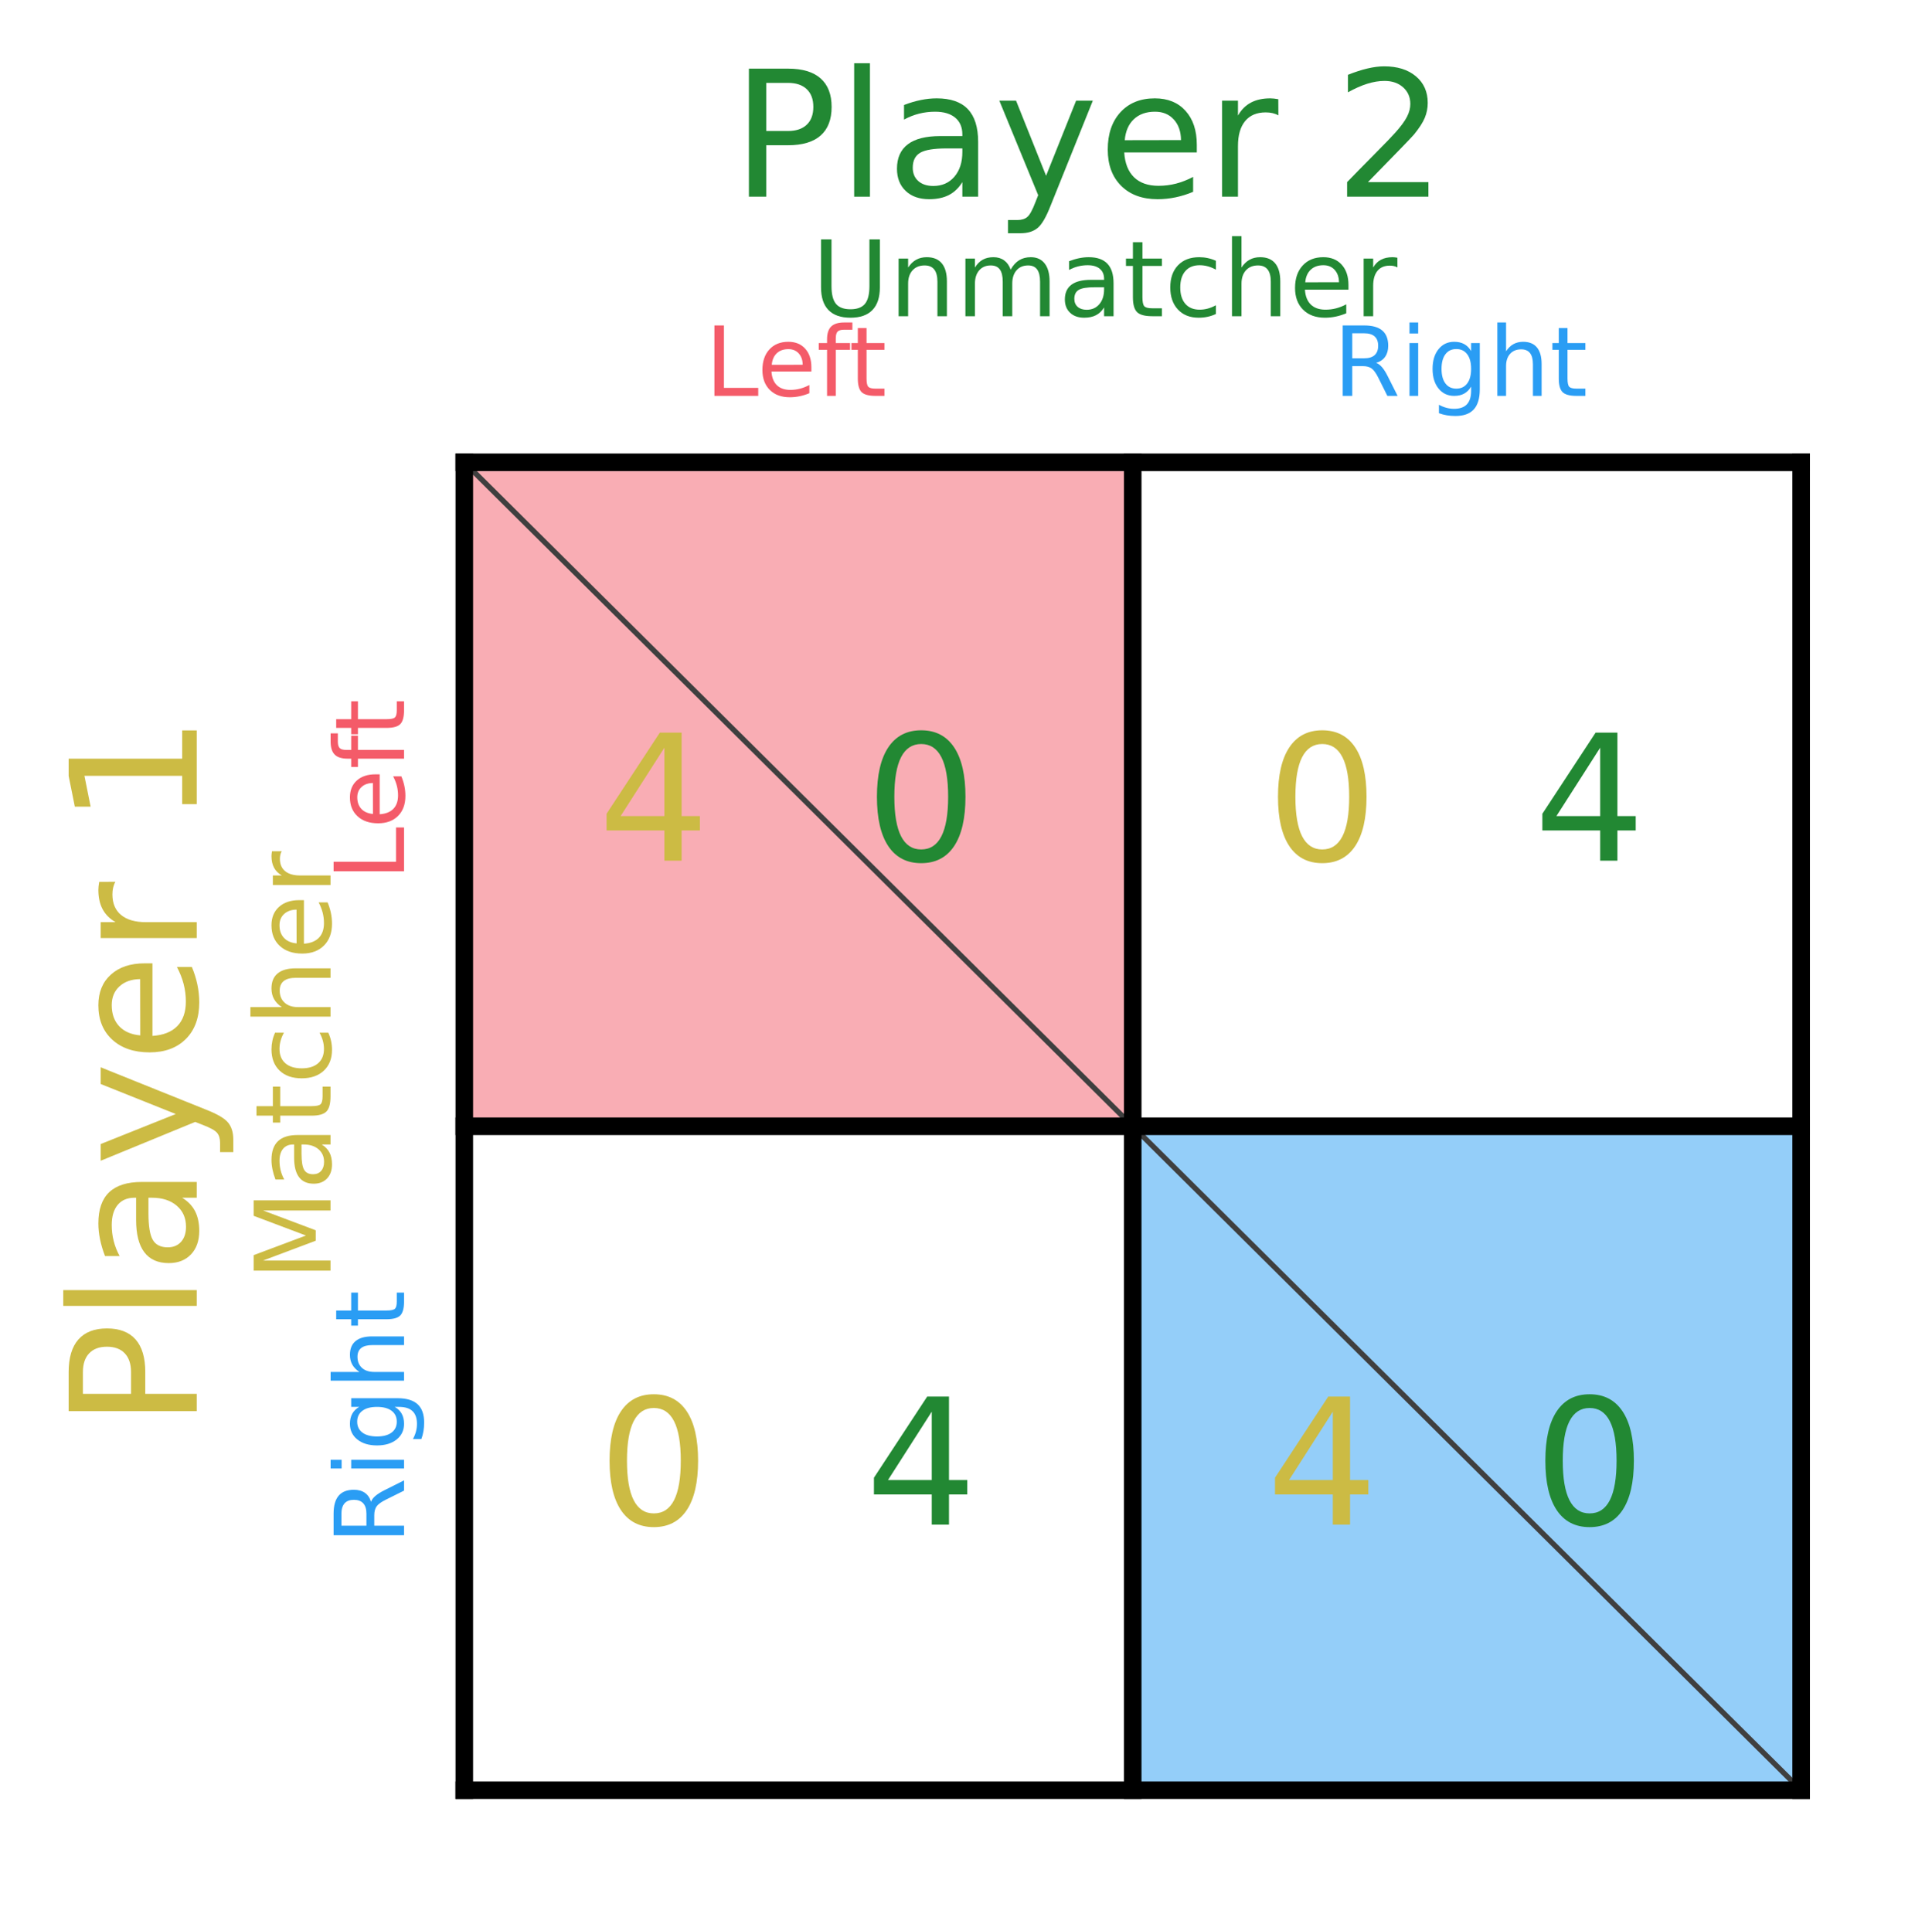
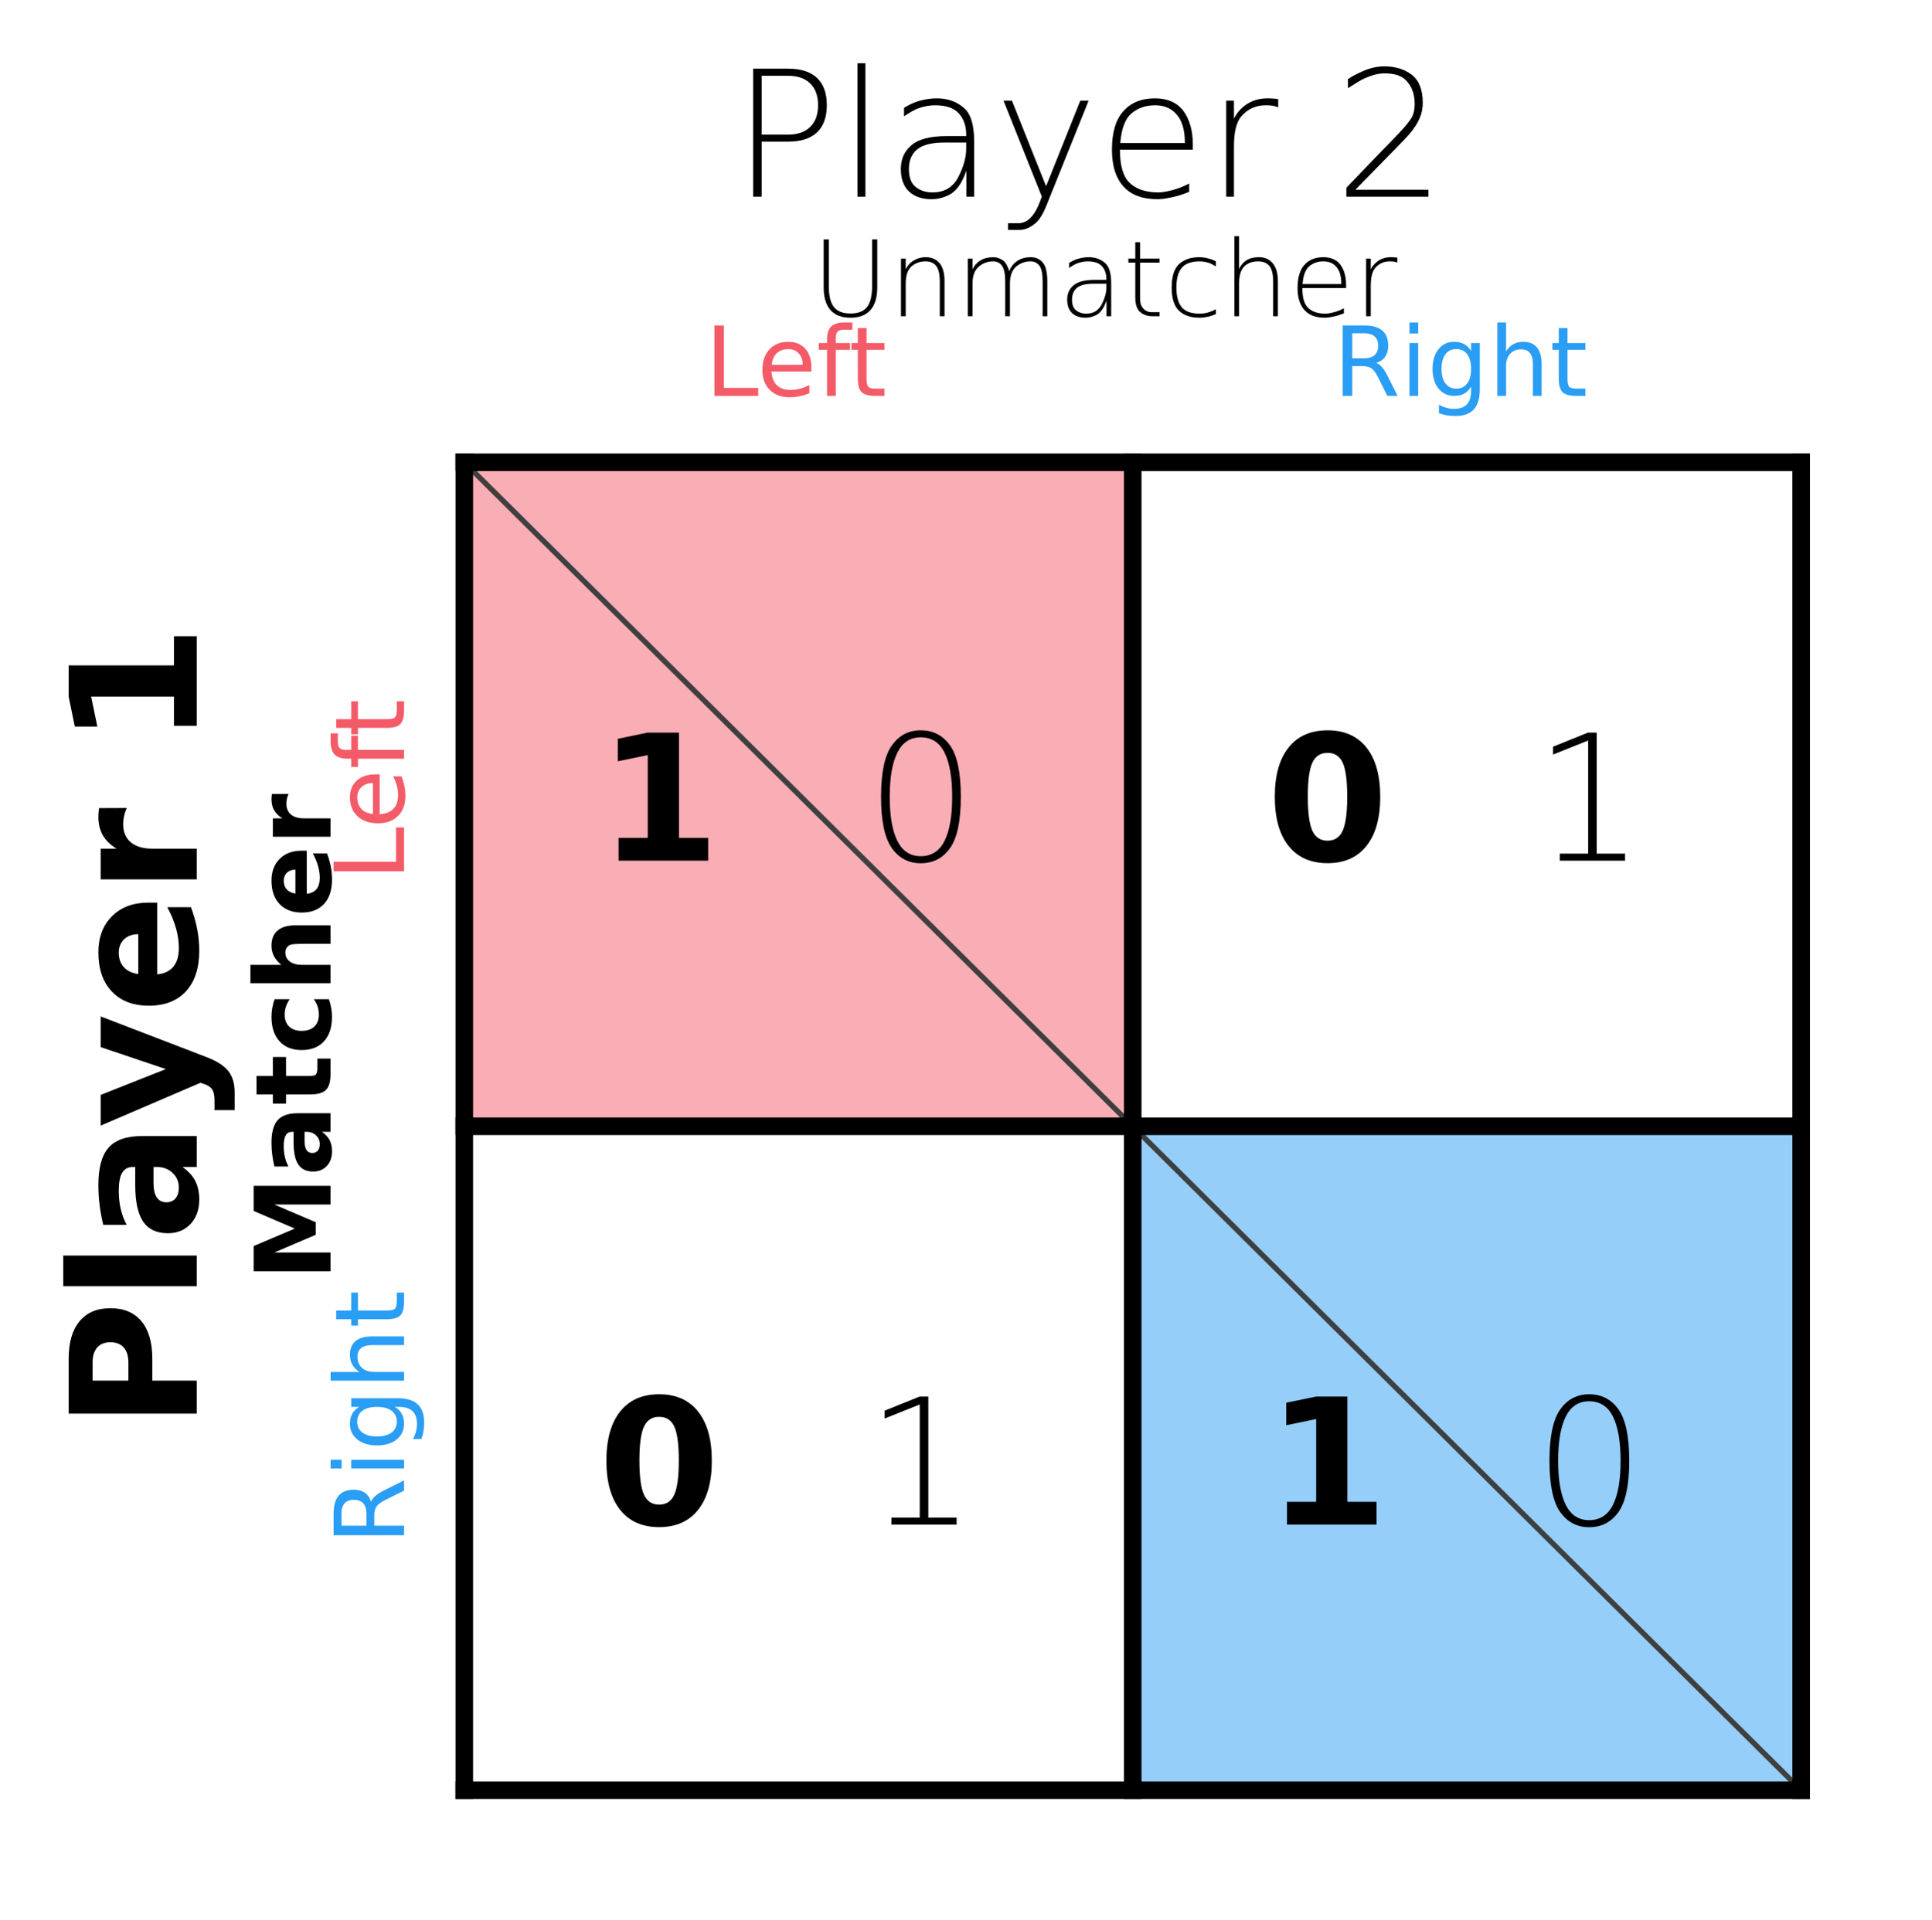
<svg xmlns="http://www.w3.org/2000/svg" xmlns:xlink="http://www.w3.org/1999/xlink" width="219.845pt" height="218.597pt" viewBox="0 0 219.845 218.597" version="1.1">
  <defs>
    <style type="text/css">*{stroke-linejoin: round; stroke-linecap: butt}</style>
  </defs>
  <g id="figure_1">
    <g id="patch_1">
      <path d="M 0 218.597  L 219.845 218.597  L 219.845 0  L 0 0  L 0 218.597  z " style="fill: none" />
    </g>
    <g id="axes_1">
      <g id="patch_2">
        <path d="M 45.245 211.397  L 212.645 211.397  L 212.645 45.077  L 45.245 45.077  L 45.245 211.397  z " style="fill: none" />
      </g>
      <g id="patch_3">
-         <path d="M 52.855 52.637  L 128.945 128.237  L 52.855 128.237  z " clip-path="url(#pee9e117f28)" style="fill: #f45b69; opacity: 0.5; stroke: #000000; stroke-width: 0.6; stroke-linejoin: miter" />
+         <path d="M 52.855 52.637  L 128.945 128.237  L 52.855 128.237  z " clip-path="url(#p72c9a8f084)" style="fill: #f45b69; opacity: 0.5; stroke: #000000; stroke-width: 0.6; stroke-linejoin: miter" />
      </g>
      <g id="patch_4">
-         <path d="M 52.855 52.637  L 128.945 52.637  L 128.945 128.237  z " clip-path="url(#pee9e117f28)" style="fill: #f45b69; opacity: 0.5; stroke: #000000; stroke-width: 0.6; stroke-linejoin: miter" />
+         <path d="M 52.855 52.637  L 128.945 52.637  L 128.945 128.237  z " clip-path="url(#p72c9a8f084)" style="fill: #f45b69; opacity: 0.5; stroke: #000000; stroke-width: 0.6; stroke-linejoin: miter" />
      </g>
      <g id="patch_5">
-         <path d="M 128.945 128.237  L 205.036 128.237  L 205.036 203.837  z " clip-path="url(#pee9e117f28)" style="fill: #2a9df4; opacity: 0.5; stroke: #000000; stroke-width: 0.6; stroke-linejoin: miter" />
+         <path d="M 128.945 128.237  L 205.036 128.237  L 205.036 203.837  z " clip-path="url(#p72c9a8f084)" style="fill: #2a9df4; opacity: 0.5; stroke: #000000; stroke-width: 0.6; stroke-linejoin: miter" />
      </g>
      <g id="patch_6">
-         <path d="M 128.945 128.237  L 205.036 203.837  L 128.945 203.837  z " clip-path="url(#pee9e117f28)" style="fill: #2a9df4; opacity: 0.5; stroke: #000000; stroke-width: 0.6; stroke-linejoin: miter" />
+         <path d="M 128.945 128.237  L 205.036 203.837  L 128.945 203.837  z " clip-path="url(#p72c9a8f084)" style="fill: #2a9df4; opacity: 0.5; stroke: #000000; stroke-width: 0.6; stroke-linejoin: miter" />
      </g>
      <g id="matplotlib.axis_1" />
      <g id="matplotlib.axis_2" />
      <g id="line2d_1">
-         <path d="M 52.855 128.237  L 205.036 128.237  " clip-path="url(#pee9e117f28)" style="fill: none; stroke: #000000; stroke-width: 2; stroke-linecap: square" />
+         <path d="M 52.855 128.237  L 205.036 128.237  " clip-path="url(#p72c9a8f084)" style="fill: none; stroke: #000000; stroke-width: 2; stroke-linecap: square" />
      </g>
      <g id="line2d_2">
-         <path d="M 128.945 203.837  L 128.945 52.637  " clip-path="url(#pee9e117f28)" style="fill: none; stroke: #000000; stroke-width: 2; stroke-linecap: square" />
+         <path d="M 128.945 203.837  L 128.945 52.637  " clip-path="url(#p72c9a8f084)" style="fill: none; stroke: #000000; stroke-width: 2; stroke-linecap: square" />
      </g>
      <g id="line2d_3">
-         <path d="M 52.855 203.837  L 205.036 203.837  " clip-path="url(#pee9e117f28)" style="fill: none; stroke: #000000; stroke-width: 2; stroke-linecap: square" />
+         <path d="M 52.855 203.837  L 205.036 203.837  " clip-path="url(#p72c9a8f084)" style="fill: none; stroke: #000000; stroke-width: 2; stroke-linecap: square" />
      </g>
      <g id="line2d_4">
-         <path d="M 52.855 52.637  L 205.036 52.637  " clip-path="url(#pee9e117f28)" style="fill: none; stroke: #000000; stroke-width: 2; stroke-linecap: square" />
+         <path d="M 52.855 52.637  L 205.036 52.637  " clip-path="url(#p72c9a8f084)" style="fill: none; stroke: #000000; stroke-width: 2; stroke-linecap: square" />
      </g>
      <g id="line2d_5">
-         <path d="M 52.855 203.837  L 52.855 52.637  " clip-path="url(#pee9e117f28)" style="fill: none; stroke: #000000; stroke-width: 2; stroke-linecap: square" />
+         <path d="M 52.855 203.837  L 52.855 52.637  " clip-path="url(#p72c9a8f084)" style="fill: none; stroke: #000000; stroke-width: 2; stroke-linecap: square" />
      </g>
      <g id="line2d_6">
-         <path d="M 205.036 203.837  L 205.036 52.637  " clip-path="url(#pee9e117f28)" style="fill: none; stroke: #000000; stroke-width: 2; stroke-linecap: square" />
+         <path d="M 205.036 203.837  L 205.036 52.637  " clip-path="url(#p72c9a8f084)" style="fill: none; stroke: #000000; stroke-width: 2; stroke-linecap: square" />
      </g>
      <g id="text_1">
-         <g style="fill: #ccbb44" transform="translate(68.07273 97.99688) scale(0.2 -0.2)">
-           <defs>
-             <path id="DejaVuSans-34" d="M 2419 4116  L 825 1625  L 2419 1625  L 2419 4116  z M 2253 4666  L 3047 4666  L 3047 1625  L 3713 1625  L 3713 1100  L 3047 1100  L 3047 0  L 2419 0  L 2419 1100  L 313 1100  L 313 1709  L 2253 4666  z " transform="scale(0.015625)" />
-           </defs>
-           <use xlink:href="#DejaVuSans-34" />
+         <g transform="translate(68.07273 97.99688) scale(0.2 -0.2)">
+           <defs>
+             <path id="DejaVuSans-Bold-31" d="M 750 831  L 1813 831  L 1813 3847  L 722 3622  L 722 4441  L 1806 4666  L 2950 4666  L 2950 831  L 4013 831  L 4013 0  L 750 0  L 750 831  z " transform="scale(0.015625)" />
+           </defs>
+           <use xlink:href="#DejaVuSans-Bold-31" />
        </g>
      </g>
      <g id="text_2">
-         <g style="fill: #228833" transform="translate(98.50909 97.99688) scale(0.2 -0.2)">
-           <defs>
-             <path id="DejaVuSans-30" d="M 2034 4250  Q 1547 4250 1301 3770  Q 1056 3291 1056 2328  Q 1056 1369 1301 889  Q 1547 409 2034 409  Q 2525 409 2770 889  Q 3016 1369 3016 2328  Q 3016 3291 2770 3770  Q 2525 4250 2034 4250  z M 2034 4750  Q 2819 4750 3233 4129  Q 3647 3509 3647 2328  Q 3647 1150 3233 529  Q 2819 -91 2034 -91  Q 1250 -91 836 529  Q 422 1150 422 2328  Q 422 3509 836 4129  Q 1250 4750 2034 4750  z " transform="scale(0.015625)" />
-           </defs>
-           <use xlink:href="#DejaVuSans-30" />
+         <g transform="translate(98.50909 97.99688) scale(0.2 -0.2)">
+           <defs>
+             <path id="DejaVuSans-ExtraLight-30" d="M 2016 4494  Q 1444 4494 1166 3938  Q 888 3378 888 2328  Q 888 1278 1166 719  Q 1444 163 2016 163  Q 2606 163 2884 719  Q 3163 1278 3163 2328  Q 3163 3378 2884 3938  Q 2606 4494 2016 4494  z M 2016 4750  Q 2691 4750 3084 4200  Q 3478 3647 3478 2328  Q 3478 1009 3084 456  Q 2691 -94 2016 -94  Q 1359 -94 966 456  Q 572 1009 572 2328  Q 572 3647 966 4200  Q 1359 4750 2016 4750  z " transform="scale(0.015625)" />
+           </defs>
+           <use xlink:href="#DejaVuSans-ExtraLight-30" />
        </g>
      </g>
      <g id="text_3">
-         <g style="fill: #ccbb44" transform="translate(144.1636 173.5969) scale(0.2 -0.2)">
-           <use xlink:href="#DejaVuSans-34" />
+         <g transform="translate(144.1636 173.5969) scale(0.2 -0.2)">
+           <use xlink:href="#DejaVuSans-Bold-31" />
        </g>
      </g>
      <g id="text_4">
-         <g style="fill: #228833" transform="translate(174.6 173.5969) scale(0.2 -0.2)">
-           <use xlink:href="#DejaVuSans-30" />
+         <g transform="translate(174.6 173.5969) scale(0.2 -0.2)">
+           <use xlink:href="#DejaVuSans-ExtraLight-30" />
        </g>
      </g>
      <g id="text_5">
-         <g style="fill: #ccbb44" transform="translate(68.07273 173.5969) scale(0.2 -0.2)">
-           <use xlink:href="#DejaVuSans-30" />
+         <g transform="translate(68.07273 173.5969) scale(0.2 -0.2)">
+           <defs>
+             <path id="DejaVuSans-Bold-30" d="M 2944 2338  Q 2944 3213 2780 3570  Q 2616 3928 2228 3928  Q 1841 3928 1675 3570  Q 1509 3213 1509 2338  Q 1509 1453 1675 1090  Q 1841 728 2228 728  Q 2613 728 2778 1090  Q 2944 1453 2944 2338  z M 4147 2328  Q 4147 1169 3647 539  Q 3147 -91 2228 -91  Q 1306 -91 806 539  Q 306 1169 306 2328  Q 306 3491 806 4120  Q 1306 4750 2228 4750  Q 3147 4750 3647 4120  Q 4147 3491 4147 2328  z " transform="scale(0.015625)" />
+           </defs>
+           <use xlink:href="#DejaVuSans-Bold-30" />
        </g>
      </g>
      <g id="text_6">
-         <g style="fill: #228833" transform="translate(98.50909 173.5969) scale(0.2 -0.2)">
-           <use xlink:href="#DejaVuSans-34" />
+         <g transform="translate(98.50909 173.5969) scale(0.2 -0.2)">
+           <defs>
+             <path id="DejaVuSans-ExtraLight-31" d="M 950 256  L 1981 256  L 1981 4378  L 703 3866  L 703 4153  L 1975 4666  L 2294 4666  L 2294 256  L 3325 256  L 3325 0  L 950 0  L 950 256  z " transform="scale(0.015625)" />
+           </defs>
+           <use xlink:href="#DejaVuSans-ExtraLight-31" />
        </g>
      </g>
      <g id="text_7">
-         <g style="fill: #ccbb44" transform="translate(144.1636 97.99688) scale(0.2 -0.2)">
-           <use xlink:href="#DejaVuSans-30" />
+         <g transform="translate(144.1636 97.99688) scale(0.2 -0.2)">
+           <use xlink:href="#DejaVuSans-Bold-30" />
        </g>
      </g>
      <g id="text_8">
-         <g style="fill: #228833" transform="translate(174.6 97.99688) scale(0.2 -0.2)">
-           <use xlink:href="#DejaVuSans-34" />
+         <g transform="translate(174.6 97.99688) scale(0.2 -0.2)">
+           <use xlink:href="#DejaVuSans-ExtraLight-31" />
        </g>
      </g>
      <g id="text_9">
        <g style="fill: #f45b69" transform="translate(45.99464 100.2845) rotate(-90) scale(0.11 -0.11)">
          <defs>
            <path id="DejaVuSans-4c" d="M 628 4666  L 1259 4666  L 1259 531  L 3531 531  L 3531 0  L 628 0  L 628 4666  z " transform="scale(0.015625)" />
            <path id="DejaVuSans-65" d="M 3597 1894  L 3597 1613  L 953 1613  Q 991 1019 1311 708  Q 1631 397 2203 397  Q 2534 397 2845 478  Q 3156 559 3463 722  L 3463 178  Q 3153 47 2828 -22  Q 2503 -91 2169 -91  Q 1331 -91 842 396  Q 353 884 353 1716  Q 353 2575 817 3079  Q 1281 3584 2069 3584  Q 2775 3584 3186 3129  Q 3597 2675 3597 1894  z M 3022 2063  Q 3016 2534 2758 2815  Q 2500 3097 2075 3097  Q 1594 3097 1305 2825  Q 1016 2553 972 2059  L 3022 2063  z " transform="scale(0.015625)" />
            <path id="DejaVuSans-66" d="M 2375 4863  L 2375 4384  L 1825 4384  Q 1516 4384 1395 4259  Q 1275 4134 1275 3809  L 1275 3500  L 2222 3500  L 2222 3053  L 1275 3053  L 1275 0  L 697 0  L 697 3053  L 147 3053  L 147 3500  L 697 3500  L 697 3744  Q 697 4328 969 4595  Q 1241 4863 1831 4863  L 2375 4863  z " transform="scale(0.015625)" />
            <path id="DejaVuSans-74" d="M 1172 4494  L 1172 3500  L 2356 3500  L 2356 3053  L 1172 3053  L 1172 1153  Q 1172 725 1289 603  Q 1406 481 1766 481  L 2356 481  L 2356 0  L 1766 0  Q 1100 0 847 248  Q 594 497 594 1153  L 594 3053  L 172 3053  L 172 3500  L 594 3500  L 594 4494  L 1172 4494  z " transform="scale(0.015625)" />
          </defs>
          <use xlink:href="#DejaVuSans-4c" />
          <use xlink:href="#DejaVuSans-65" transform="translate(53.96289 0)" />
          <use xlink:href="#DejaVuSans-66" transform="translate(115.4863 0)" />
          <use xlink:href="#DejaVuSans-74" transform="translate(148.9414 0)" />
        </g>
      </g>
      <g id="text_10">
        <g style="fill: #2a9df4" transform="translate(45.99464 175.8845) rotate(-90) scale(0.11 -0.11)">
          <defs>
            <path id="DejaVuSans-52" d="M 2841 2188  Q 3044 2119 3236 1894  Q 3428 1669 3622 1275  L 4263 0  L 3584 0  L 2988 1197  Q 2756 1666 2539 1819  Q 2322 1972 1947 1972  L 1259 1972  L 1259 0  L 628 0  L 628 4666  L 2053 4666  Q 2853 4666 3247 4331  Q 3641 3997 3641 3322  Q 3641 2881 3436 2590  Q 3231 2300 2841 2188  z M 1259 4147  L 1259 2491  L 2053 2491  Q 2509 2491 2742 2702  Q 2975 2913 2975 3322  Q 2975 3731 2742 3939  Q 2509 4147 2053 4147  L 1259 4147  z " transform="scale(0.015625)" />
            <path id="DejaVuSans-69" d="M 603 3500  L 1178 3500  L 1178 0  L 603 0  L 603 3500  z M 603 4863  L 1178 4863  L 1178 4134  L 603 4134  L 603 4863  z " transform="scale(0.015625)" />
            <path id="DejaVuSans-67" d="M 2906 1791  Q 2906 2416 2648 2759  Q 2391 3103 1925 3103  Q 1463 3103 1205 2759  Q 947 2416 947 1791  Q 947 1169 1205 825  Q 1463 481 1925 481  Q 2391 481 2648 825  Q 2906 1169 2906 1791  z M 3481 434  Q 3481 -459 3084 -895  Q 2688 -1331 1869 -1331  Q 1566 -1331 1297 -1286  Q 1028 -1241 775 -1147  L 775 -588  Q 1028 -725 1275 -790  Q 1522 -856 1778 -856  Q 2344 -856 2625 -561  Q 2906 -266 2906 331  L 2906 616  Q 2728 306 2450 153  Q 2172 0 1784 0  Q 1141 0 747 490  Q 353 981 353 1791  Q 353 2603 747 3093  Q 1141 3584 1784 3584  Q 2172 3584 2450 3431  Q 2728 3278 2906 2969  L 2906 3500  L 3481 3500  L 3481 434  z " transform="scale(0.015625)" />
            <path id="DejaVuSans-68" d="M 3513 2113  L 3513 0  L 2938 0  L 2938 2094  Q 2938 2591 2744 2837  Q 2550 3084 2163 3084  Q 1697 3084 1428 2787  Q 1159 2491 1159 1978  L 1159 0  L 581 0  L 581 4863  L 1159 4863  L 1159 2956  Q 1366 3272 1645 3428  Q 1925 3584 2291 3584  Q 2894 3584 3203 3211  Q 3513 2838 3513 2113  z " transform="scale(0.015625)" />
          </defs>
          <use xlink:href="#DejaVuSans-52" />
          <use xlink:href="#DejaVuSans-69" transform="translate(69.48242 0)" />
          <use xlink:href="#DejaVuSans-67" transform="translate(97.26562 0)" />
          <use xlink:href="#DejaVuSans-68" transform="translate(160.7422 0)" />
          <use xlink:href="#DejaVuSans-74" transform="translate(224.1211 0)" />
        </g>
      </g>
      <g id="text_11">
        <g style="fill: #f45b69" transform="translate(80.24727 45.07688) scale(0.11 -0.11)">
          <use xlink:href="#DejaVuSans-4c" />
          <use xlink:href="#DejaVuSans-65" transform="translate(53.96289 0)" />
          <use xlink:href="#DejaVuSans-66" transform="translate(115.4863 0)" />
          <use xlink:href="#DejaVuSans-74" transform="translate(148.9414 0)" />
        </g>
      </g>
      <g id="text_12">
        <g style="fill: #2a9df4" transform="translate(151.7727 45.07688) scale(0.11 -0.11)">
          <use xlink:href="#DejaVuSans-52" />
          <use xlink:href="#DejaVuSans-69" transform="translate(69.48242 0)" />
          <use xlink:href="#DejaVuSans-67" transform="translate(97.26562 0)" />
          <use xlink:href="#DejaVuSans-68" transform="translate(160.7422 0)" />
          <use xlink:href="#DejaVuSans-74" transform="translate(224.1211 0)" />
        </g>
      </g>
      <g id="text_13">
-         <g style="fill: #ccbb44" transform="translate(22.39688 162.6362) rotate(-90) scale(0.2 -0.2)">
-           <defs>
-             <path id="DejaVuSans-50" d="M 1259 4147  L 1259 2394  L 2053 2394  Q 2494 2394 2734 2622  Q 2975 2850 2975 3272  Q 2975 3691 2734 3919  Q 2494 4147 2053 4147  L 1259 4147  z M 628 4666  L 2053 4666  Q 2838 4666 3239 4311  Q 3641 3956 3641 3272  Q 3641 2581 3239 2228  Q 2838 1875 2053 1875  L 1259 1875  L 1259 0  L 628 0  L 628 4666  z " transform="scale(0.015625)" />
-             <path id="DejaVuSans-6c" d="M 603 4863  L 1178 4863  L 1178 0  L 603 0  L 603 4863  z " transform="scale(0.015625)" />
-             <path id="DejaVuSans-61" d="M 2194 1759  Q 1497 1759 1228 1600  Q 959 1441 959 1056  Q 959 750 1161 570  Q 1363 391 1709 391  Q 2188 391 2477 730  Q 2766 1069 2766 1631  L 2766 1759  L 2194 1759  z M 3341 1997  L 3341 0  L 2766 0  L 2766 531  Q 2569 213 2275 61  Q 1981 -91 1556 -91  Q 1019 -91 701 211  Q 384 513 384 1019  Q 384 1609 779 1909  Q 1175 2209 1959 2209  L 2766 2209  L 2766 2266  Q 2766 2663 2505 2880  Q 2244 3097 1772 3097  Q 1472 3097 1187 3025  Q 903 2953 641 2809  L 641 3341  Q 956 3463 1253 3523  Q 1550 3584 1831 3584  Q 2591 3584 2966 3190  Q 3341 2797 3341 1997  z " transform="scale(0.015625)" />
-             <path id="DejaVuSans-79" d="M 2059 -325  Q 1816 -950 1584 -1140  Q 1353 -1331 966 -1331  L 506 -1331  L 506 -850  L 844 -850  Q 1081 -850 1212 -737  Q 1344 -625 1503 -206  L 1606 56  L 191 3500  L 800 3500  L 1894 763  L 2988 3500  L 3597 3500  L 2059 -325  z " transform="scale(0.015625)" />
-             <path id="DejaVuSans-72" d="M 2631 2963  Q 2534 3019 2420 3045  Q 2306 3072 2169 3072  Q 1681 3072 1420 2755  Q 1159 2438 1159 1844  L 1159 0  L 581 0  L 581 3500  L 1159 3500  L 1159 2956  Q 1341 3275 1631 3429  Q 1922 3584 2338 3584  Q 2397 3584 2469 3576  Q 2541 3569 2628 3553  L 2631 2963  z " transform="scale(0.015625)" />
-             <path id="DejaVuSans-20" transform="scale(0.015625)" />
-             <path id="DejaVuSans-31" d="M 794 531  L 1825 531  L 1825 4091  L 703 3866  L 703 4441  L 1819 4666  L 2450 4666  L 2450 531  L 3481 531  L 3481 0  L 794 0  L 794 531  z " transform="scale(0.015625)" />
-           </defs>
-           <use xlink:href="#DejaVuSans-50" />
-           <use xlink:href="#DejaVuSans-6c" transform="translate(60.30273 0)" />
-           <use xlink:href="#DejaVuSans-61" transform="translate(88.08594 0)" />
-           <use xlink:href="#DejaVuSans-79" transform="translate(149.3652 0)" />
-           <use xlink:href="#DejaVuSans-65" transform="translate(208.5449 0)" />
-           <use xlink:href="#DejaVuSans-72" transform="translate(270.0684 0)" />
-           <use xlink:href="#DejaVuSans-20" transform="translate(311.1816 0)" />
-           <use xlink:href="#DejaVuSans-31" transform="translate(342.9688 0)" />
+         <g transform="translate(22.39688 162.7925) rotate(-90) scale(0.2 -0.2)">
+           <defs>
+             <path id="DejaVuSans-Bold-50" d="M 588 4666  L 2584 4666  Q 3475 4666 3951 4270  Q 4428 3875 4428 3144  Q 4428 2409 3951 2014  Q 3475 1619 2584 1619  L 1791 1619  L 1791 0  L 588 0  L 588 4666  z M 1791 3794  L 1791 2491  L 2456 2491  Q 2806 2491 2997 2661  Q 3188 2831 3188 3144  Q 3188 3456 2997 3625  Q 2806 3794 2456 3794  L 1791 3794  z " transform="scale(0.015625)" />
+             <path id="DejaVuSans-Bold-6c" d="M 538 4863  L 1656 4863  L 1656 0  L 538 0  L 538 4863  z " transform="scale(0.015625)" />
+             <path id="DejaVuSans-Bold-61" d="M 2106 1575  Q 1756 1575 1579 1456  Q 1403 1338 1403 1106  Q 1403 894 1545 773  Q 1688 653 1941 653  Q 2256 653 2472 879  Q 2688 1106 2688 1447  L 2688 1575  L 2106 1575  z M 3816 1997  L 3816 0  L 2688 0  L 2688 519  Q 2463 200 2181 54  Q 1900 -91 1497 -91  Q 953 -91 614 226  Q 275 544 275 1050  Q 275 1666 698 1953  Q 1122 2241 2028 2241  L 2688 2241  L 2688 2328  Q 2688 2594 2478 2717  Q 2269 2841 1825 2841  Q 1466 2841 1156 2769  Q 847 2697 581 2553  L 581 3406  Q 941 3494 1303 3539  Q 1666 3584 2028 3584  Q 2975 3584 3395 3211  Q 3816 2838 3816 1997  z " transform="scale(0.015625)" />
+             <path id="DejaVuSans-Bold-79" d="M 78 3500  L 1197 3500  L 2138 1125  L 2938 3500  L 4056 3500  L 2584 -331  Q 2363 -916 2067 -1148  Q 1772 -1381 1288 -1381  L 641 -1381  L 641 -647  L 991 -647  Q 1275 -647 1404 -556  Q 1534 -466 1606 -231  L 1638 -134  L 78 3500  z " transform="scale(0.015625)" />
+             <path id="DejaVuSans-Bold-65" d="M 4031 1759  L 4031 1441  L 1416 1441  Q 1456 1047 1700 850  Q 1944 653 2381 653  Q 2734 653 3104 758  Q 3475 863 3866 1075  L 3866 213  Q 3469 63 3072 -14  Q 2675 -91 2278 -91  Q 1328 -91 801 392  Q 275 875 275 1747  Q 275 2603 792 3093  Q 1309 3584 2216 3584  Q 3041 3584 3536 3087  Q 4031 2591 4031 1759  z M 2881 2131  Q 2881 2450 2695 2645  Q 2509 2841 2209 2841  Q 1884 2841 1681 2658  Q 1478 2475 1428 2131  L 2881 2131  z " transform="scale(0.015625)" />
+             <path id="DejaVuSans-Bold-72" d="M 3138 2547  Q 2991 2616 2845 2648  Q 2700 2681 2553 2681  Q 2122 2681 1889 2404  Q 1656 2128 1656 1613  L 1656 0  L 538 0  L 538 3500  L 1656 3500  L 1656 2925  Q 1872 3269 2151 3426  Q 2431 3584 2822 3584  Q 2878 3584 2943 3579  Q 3009 3575 3134 3559  L 3138 2547  z " transform="scale(0.015625)" />
+             <path id="DejaVuSans-Bold-20" transform="scale(0.015625)" />
+           </defs>
+           <use xlink:href="#DejaVuSans-Bold-50" />
+           <use xlink:href="#DejaVuSans-Bold-6c" transform="translate(73.29102 0)" />
+           <use xlink:href="#DejaVuSans-Bold-61" transform="translate(107.5684 0)" />
+           <use xlink:href="#DejaVuSans-Bold-79" transform="translate(171.9238 0)" />
+           <use xlink:href="#DejaVuSans-Bold-65" transform="translate(237.1094 0)" />
+           <use xlink:href="#DejaVuSans-Bold-72" transform="translate(304.9316 0)" />
+           <use xlink:href="#DejaVuSans-Bold-20" transform="translate(354.248 0)" />
+           <use xlink:href="#DejaVuSans-Bold-31" transform="translate(389.0625 0)" />
        </g>
      </g>
      <g id="text_14">
-         <g style="fill: #ccbb44" transform="translate(37.62358 145.8525) rotate(-90) scale(0.12 -0.12)">
-           <defs>
-             <path id="DejaVuSans-4d" d="M 628 4666  L 1569 4666  L 2759 1491  L 3956 4666  L 4897 4666  L 4897 0  L 4281 0  L 4281 4097  L 3078 897  L 2444 897  L 1241 4097  L 1241 0  L 628 0  L 628 4666  z " transform="scale(0.015625)" />
-             <path id="DejaVuSans-63" d="M 3122 3366  L 3122 2828  Q 2878 2963 2633 3030  Q 2388 3097 2138 3097  Q 1578 3097 1268 2742  Q 959 2388 959 1747  Q 959 1106 1268 751  Q 1578 397 2138 397  Q 2388 397 2633 464  Q 2878 531 3122 666  L 3122 134  Q 2881 22 2623 -34  Q 2366 -91 2075 -91  Q 1284 -91 818 406  Q 353 903 353 1747  Q 353 2603 823 3093  Q 1294 3584 2113 3584  Q 2378 3584 2631 3529  Q 2884 3475 3122 3366  z " transform="scale(0.015625)" />
-           </defs>
-           <use xlink:href="#DejaVuSans-4d" />
-           <use xlink:href="#DejaVuSans-61" transform="translate(86.2793 0)" />
-           <use xlink:href="#DejaVuSans-74" transform="translate(147.5586 0)" />
-           <use xlink:href="#DejaVuSans-63" transform="translate(186.7676 0)" />
-           <use xlink:href="#DejaVuSans-68" transform="translate(241.748 0)" />
-           <use xlink:href="#DejaVuSans-65" transform="translate(305.127 0)" />
-           <use xlink:href="#DejaVuSans-72" transform="translate(366.6504 0)" />
+         <g transform="translate(37.62358 145.8525) rotate(-90) scale(0.12 -0.12)">
+           <defs>
+             <path id="DejaVuSans-Bold-4d" d="M 588 4666  L 2119 4666  L 3181 2169  L 4250 4666  L 5778 4666  L 5778 0  L 4641 0  L 4641 3413  L 3566 897  L 2803 897  L 1728 3413  L 1728 0  L 588 0  L 588 4666  z " transform="scale(0.015625)" />
+             <path id="DejaVuSans-Bold-74" d="M 1759 4494  L 1759 3500  L 2913 3500  L 2913 2700  L 1759 2700  L 1759 1216  Q 1759 972 1856 886  Q 1953 800 2241 800  L 2816 800  L 2816 0  L 1856 0  Q 1194 0 917 276  Q 641 553 641 1216  L 641 2700  L 84 2700  L 84 3500  L 641 3500  L 641 4494  L 1759 4494  z " transform="scale(0.015625)" />
+             <path id="DejaVuSans-Bold-63" d="M 3366 3391  L 3366 2478  Q 3138 2634 2908 2709  Q 2678 2784 2431 2784  Q 1963 2784 1702 2511  Q 1441 2238 1441 1747  Q 1441 1256 1702 982  Q 1963 709 2431 709  Q 2694 709 2930 787  Q 3166 866 3366 1019  L 3366 103  Q 3103 6 2833 -42  Q 2563 -91 2291 -91  Q 1344 -91 809 395  Q 275 881 275 1747  Q 275 2613 809 3098  Q 1344 3584 2291 3584  Q 2566 3584 2833 3536  Q 3100 3488 3366 3391  z " transform="scale(0.015625)" />
+             <path id="DejaVuSans-Bold-68" d="M 4056 2131  L 4056 0  L 2931 0  L 2931 347  L 2931 1625  Q 2931 2084 2911 2256  Q 2891 2428 2841 2509  Q 2775 2619 2662 2680  Q 2550 2741 2406 2741  Q 2056 2741 1856 2470  Q 1656 2200 1656 1722  L 1656 0  L 538 0  L 538 4863  L 1656 4863  L 1656 2988  Q 1909 3294 2193 3439  Q 2478 3584 2822 3584  Q 3428 3584 3742 3212  Q 4056 2841 4056 2131  z " transform="scale(0.015625)" />
+           </defs>
+           <use xlink:href="#DejaVuSans-Bold-4d" />
+           <use xlink:href="#DejaVuSans-Bold-61" transform="translate(99.51172 0)" />
+           <use xlink:href="#DejaVuSans-Bold-74" transform="translate(166.9922 0)" />
+           <use xlink:href="#DejaVuSans-Bold-63" transform="translate(214.7949 0)" />
+           <use xlink:href="#DejaVuSans-Bold-68" transform="translate(274.0723 0)" />
+           <use xlink:href="#DejaVuSans-Bold-65" transform="translate(345.2637 0)" />
+           <use xlink:href="#DejaVuSans-Bold-72" transform="translate(413.0859 0)" />
        </g>
      </g>
      <g id="text_15">
-         <g style="fill: #228833" transform="translate(83.29091 22.39688) scale(0.2 -0.2)">
-           <defs>
-             <path id="DejaVuSans-32" d="M 1228 531  L 3431 531  L 3431 0  L 469 0  L 469 531  Q 828 903 1448 1529  Q 2069 2156 2228 2338  Q 2531 2678 2651 2914  Q 2772 3150 2772 3378  Q 2772 3750 2511 3984  Q 2250 4219 1831 4219  Q 1534 4219 1204 4116  Q 875 4013 500 3803  L 500 4441  Q 881 4594 1212 4672  Q 1544 4750 1819 4750  Q 2544 4750 2975 4387  Q 3406 4025 3406 3419  Q 3406 3131 3298 2873  Q 3191 2616 2906 2266  Q 2828 2175 2409 1742  Q 1991 1309 1228 531  z " transform="scale(0.015625)" />
-           </defs>
-           <use xlink:href="#DejaVuSans-50" />
-           <use xlink:href="#DejaVuSans-6c" transform="translate(60.30273 0)" />
-           <use xlink:href="#DejaVuSans-61" transform="translate(88.08594 0)" />
-           <use xlink:href="#DejaVuSans-79" transform="translate(149.3652 0)" />
-           <use xlink:href="#DejaVuSans-65" transform="translate(208.5449 0)" />
-           <use xlink:href="#DejaVuSans-72" transform="translate(270.0684 0)" />
-           <use xlink:href="#DejaVuSans-20" transform="translate(311.1816 0)" />
-           <use xlink:href="#DejaVuSans-32" transform="translate(342.9688 0)" />
+         <g transform="translate(83.29091 22.39688) scale(0.2 -0.2)">
+           <defs>
+             <path id="DejaVuSans-ExtraLight-50" d="M 1094 4406  L 1094 2263  L 2053 2263  Q 2575 2263 2859 2541  Q 3147 2819 3147 3338  Q 3147 3847 2859 4128  Q 2575 4406 2053 4406  L 1094 4406  z M 781 4666  L 2053 4666  Q 2750 4666 3109 4328  Q 3466 3991 3466 3338  Q 3466 2681 3109 2344  Q 2750 2006 2053 2006  L 1094 2006  L 1094 0  L 781 0  L 781 4666  z " transform="scale(0.015625)" />
+             <path id="DejaVuSans-ExtraLight-6c" d="M 725 4863  L 1013 4863  L 1013 0  L 725 0  L 725 4863  z " transform="scale(0.015625)" />
+             <path id="DejaVuSans-ExtraLight-61" d="M 2125 1975  Q 1431 1975 1125 1728  Q 819 1481 819 1006  Q 819 544 1072 350  Q 1325 156 1672 156  Q 2328 156 2616 713  Q 2906 1269 2906 1759  L 2906 1975  L 2125 1975  z M 3197 1997  L 3197 0  L 2913 0  L 2913 950  Q 2672 253 2275 63  Q 1959 -91 1647 -91  Q 1125 -91 825 188  Q 525 469 525 1012  Q 525 1556 916 1881  Q 1306 2209 2194 2209  L 2906 2209  L 2906 2266  Q 2906 2731 2641 3031  Q 2378 3331 1772 3331  Q 1472 3331 1159 3219  Q 959 3147 641 2928  L 641 3238  Q 919 3409 1159 3481  Q 1509 3584 1831 3584  Q 2450 3584 2850 3209  Q 3197 2888 3197 1997  z " transform="scale(0.015625)" />
+             <path id="DejaVuSans-ExtraLight-79" d="M 1906 -325  Q 1719 -791 1503 -969  Q 1213 -1209 934 -1209  L 506 -1209  L 506 -966  L 872 -966  Q 1100 -966 1272 -819  Q 1494 -628 1638 -259  L 1741 0  L 344 3500  L 650 3500  L 1894 381  L 3141 3500  L 3444 3500  L 1906 -325  z " transform="scale(0.015625)" />
+             <path id="DejaVuSans-ExtraLight-65" d="M 3453 1894  L 3453 1713  L 797 1713  Q 797 869 1125 531  Q 1488 156 2203 156  Q 2391 156 2700 238  Q 3013 319 3319 481  L 3319 178  Q 3009 47 2684 -22  Q 2359 -91 2169 -91  Q 1359 -91 950 347  Q 506 813 506 1713  Q 506 2647 913 3106  Q 1328 3584 2069 3584  Q 2756 3584 3106 3131  Q 3453 2656 3453 1894  z M 3163 1956  Q 3163 2694 2831 3031  Q 2553 3331 2075 3331  Q 1553 3331 1200 3019  Q 875 2728 809 1956  L 3163 1956  z " transform="scale(0.015625)" />
+             <path id="DejaVuSans-ExtraLight-72" d="M 2625 3253  Q 2556 3288 2438 3313  Q 2331 3331 2169 3331  Q 1638 3331 1288 2938  Q 1013 2619 1013 1844  L 1013 0  L 731 0  L 731 3500  L 1013 3500  L 1013 2844  Q 1153 3125 1406 3319  Q 1756 3584 2231 3584  Q 2353 3584 2444 3575  Q 2538 3575 2625 3553  L 2625 3253  z " transform="scale(0.015625)" />
+             <path id="DejaVuSans-ExtraLight-20" transform="scale(0.015625)" />
+             <path id="DejaVuSans-ExtraLight-32" d="M 769 253  L 3431 253  L 3431 0  L 444 0  L 444 328  L 1606 1538  Q 2038 1975 2388 2347  Q 2713 2694 2822 2884  Q 2931 3075 2931 3388  Q 2931 3928 2600 4256  Q 2359 4494 1825 4494  Q 1513 4494 1106 4313  Q 928 4231 500 3953  L 500 4284  Q 681 4413 1031 4569  Q 1428 4747 1819 4750  Q 2422 4750 2828 4441  Q 3225 4131 3225 3419  Q 3225 3131 3119 2875  Q 2994 2575 2725 2266  Q 2647 2175 2228 1744  L 769 253  z " transform="scale(0.015625)" />
+           </defs>
+           <use xlink:href="#DejaVuSans-ExtraLight-50" />
+           <use xlink:href="#DejaVuSans-ExtraLight-6c" transform="translate(60.30273 0)" />
+           <use xlink:href="#DejaVuSans-ExtraLight-61" transform="translate(88.08594 0)" />
+           <use xlink:href="#DejaVuSans-ExtraLight-79" transform="translate(149.3652 0)" />
+           <use xlink:href="#DejaVuSans-ExtraLight-65" transform="translate(208.5449 0)" />
+           <use xlink:href="#DejaVuSans-ExtraLight-72" transform="translate(270.0684 0)" />
+           <use xlink:href="#DejaVuSans-ExtraLight-20" transform="translate(311.1816 0)" />
+           <use xlink:href="#DejaVuSans-ExtraLight-32" transform="translate(342.9688 0)" />
        </g>
      </g>
      <g id="text_16">
-         <g style="fill: #228833" transform="translate(92.42182 36.00487) scale(0.12 -0.12)">
-           <defs>
-             <path id="DejaVuSans-55" d="M 556 4666  L 1191 4666  L 1191 1831  Q 1191 1081 1462 751  Q 1734 422 2344 422  Q 2950 422 3222 751  Q 3494 1081 3494 1831  L 3494 4666  L 4128 4666  L 4128 1753  Q 4128 841 3676 375  Q 3225 -91 2344 -91  Q 1459 -91 1007 375  Q 556 841 556 1753  L 556 4666  z " transform="scale(0.015625)" />
-             <path id="DejaVuSans-6e" d="M 3513 2113  L 3513 0  L 2938 0  L 2938 2094  Q 2938 2591 2744 2837  Q 2550 3084 2163 3084  Q 1697 3084 1428 2787  Q 1159 2491 1159 1978  L 1159 0  L 581 0  L 581 3500  L 1159 3500  L 1159 2956  Q 1366 3272 1645 3428  Q 1925 3584 2291 3584  Q 2894 3584 3203 3211  Q 3513 2838 3513 2113  z " transform="scale(0.015625)" />
-             <path id="DejaVuSans-6d" d="M 3328 2828  Q 3544 3216 3844 3400  Q 4144 3584 4550 3584  Q 5097 3584 5394 3201  Q 5691 2819 5691 2113  L 5691 0  L 5113 0  L 5113 2094  Q 5113 2597 4934 2840  Q 4756 3084 4391 3084  Q 3944 3084 3684 2787  Q 3425 2491 3425 1978  L 3425 0  L 2847 0  L 2847 2094  Q 2847 2600 2669 2842  Q 2491 3084 2119 3084  Q 1678 3084 1418 2786  Q 1159 2488 1159 1978  L 1159 0  L 581 0  L 581 3500  L 1159 3500  L 1159 2956  Q 1356 3278 1631 3431  Q 1906 3584 2284 3584  Q 2666 3584 2933 3390  Q 3200 3197 3328 2828  z " transform="scale(0.015625)" />
-           </defs>
-           <use xlink:href="#DejaVuSans-55" />
-           <use xlink:href="#DejaVuSans-6e" transform="translate(73.19336 0)" />
-           <use xlink:href="#DejaVuSans-6d" transform="translate(136.5723 0)" />
-           <use xlink:href="#DejaVuSans-61" transform="translate(233.9844 0)" />
-           <use xlink:href="#DejaVuSans-74" transform="translate(295.2637 0)" />
-           <use xlink:href="#DejaVuSans-63" transform="translate(334.4727 0)" />
-           <use xlink:href="#DejaVuSans-68" transform="translate(389.4531 0)" />
-           <use xlink:href="#DejaVuSans-65" transform="translate(452.832 0)" />
-           <use xlink:href="#DejaVuSans-72" transform="translate(514.3555 0)" />
+         <g transform="translate(92.42182 36.00487) scale(0.12 -0.12)">
+           <defs>
+             <path id="DejaVuSans-ExtraLight-55" d="M 716 4666  L 1028 4666  L 1028 1831  Q 1028 944 1341 553  Q 1650 166 2344 166  Q 3034 166 3344 553  Q 3656 944 3656 1831  L 3656 4666  L 3969 4666  L 3969 1753  Q 3969 841 3556 375  Q 3147 -91 2344 -91  Q 1538 -91 1128 375  Q 716 841 716 1753  L 716 4666  z " transform="scale(0.015625)" />
+             <path id="DejaVuSans-ExtraLight-6e" d="M 3369 2113  L 3369 0  L 3081 0  L 3081 2094  Q 3081 2775 2862 3053  Q 2644 3331 2219 3331  Q 1722 3331 1369 3031  Q 1013 2728 1013 1978  L 1013 0  L 725 0  L 725 3500  L 1013 3500  L 1013 2844  Q 1166 3163 1416 3331  Q 1784 3584 2231 3584  Q 2750 3584 3059 3231  Q 3369 2881 3369 2113  z " transform="scale(0.015625)" />
+             <path id="DejaVuSans-ExtraLight-6d" d="M 3244 2738  Q 3406 3159 3756 3375  Q 4088 3584 4544 3584  Q 5000 3584 5275 3263  Q 5553 2944 5553 2113  L 5553 0  L 5269 0  L 5269 2094  Q 5269 2819 5069 3075  Q 4869 3331 4538 3331  Q 4056 3331 3688 3034  Q 3284 2713 3284 1978  L 3284 0  L 2997 0  L 2997 2094  Q 2997 2794 2803 3062  Q 2609 3331 2266 3331  Q 1784 3331 1416 3031  Q 1013 2709 1013 1978  L 1013 0  L 725 0  L 725 3500  L 1013 3500  L 1013 2844  Q 1166 3188 1488 3388  Q 1813 3584 2284 3584  Q 2591 3584 2875 3378  Q 3094 3219 3244 2738  z " transform="scale(0.015625)" />
+             <path id="DejaVuSans-ExtraLight-74" d="M 1028 4494  L 1028 3500  L 2213 3500  L 2213 3256  L 1028 3256  L 1028 1153  Q 1028 753 1131 594  Q 1344 244 1750 244  L 2213 244  L 2213 0  L 1766 0  Q 1338 0 1038 250  Q 738 500 738 1153  L 738 3256  L 319 3256  L 319 3500  L 738 3500  L 738 4494  L 1028 4494  z " transform="scale(0.015625)" />
+             <path id="DejaVuSans-ExtraLight-63" d="M 3122 3331  L 3122 3025  Q 2863 3184 2694 3241  Q 2403 3331 2138 3331  Q 1381 3331 1053 2943  Q 725 2556 725 1747  Q 725 931 1053 543  Q 1381 156 2138 156  Q 2388 156 2631 225  Q 2878 291 3122 425  L 3122 134  Q 2881 22 2625 -34  Q 2366 -91 2113 -91  Q 1344 -91 891 325  Q 438 744 438 1747  Q 438 2750 891 3169  Q 1344 3584 2113 3584  Q 2363 3584 2644 3513  Q 2925 3444 3122 3331  z " transform="scale(0.015625)" />
+             <path id="DejaVuSans-ExtraLight-68" d="M 3369 2113  L 3369 0  L 3081 0  L 3081 2094  Q 3081 2769 2853 3050  Q 2625 3331 2163 3331  Q 1631 3331 1322 3018  Q 1013 2706 1013 1978  L 1013 0  L 725 0  L 725 4863  L 1013 4863  L 1013 2853  Q 1113 3122 1369 3331  Q 1675 3584 2231 3584  Q 2750 3584 3059 3213  Q 3369 2838 3369 2113  z " transform="scale(0.015625)" />
+           </defs>
+           <use xlink:href="#DejaVuSans-ExtraLight-55" />
+           <use xlink:href="#DejaVuSans-ExtraLight-6e" transform="translate(73.19336 0)" />
+           <use xlink:href="#DejaVuSans-ExtraLight-6d" transform="translate(136.5723 0)" />
+           <use xlink:href="#DejaVuSans-ExtraLight-61" transform="translate(233.9844 0)" />
+           <use xlink:href="#DejaVuSans-ExtraLight-74" transform="translate(295.2637 0)" />
+           <use xlink:href="#DejaVuSans-ExtraLight-63" transform="translate(334.4727 0)" />
+           <use xlink:href="#DejaVuSans-ExtraLight-68" transform="translate(389.4531 0)" />
+           <use xlink:href="#DejaVuSans-ExtraLight-65" transform="translate(452.832 0)" />
+           <use xlink:href="#DejaVuSans-ExtraLight-72" transform="translate(514.3555 0)" />
        </g>
      </g>
    </g>
  </g>
  <defs>
-     <clipPath id="pee9e117f28">
+     <clipPath id="p72c9a8f084">
      <rect x="45.245" y="45.077" width="167.4" height="166.32" />
    </clipPath>
  </defs>
</svg>
